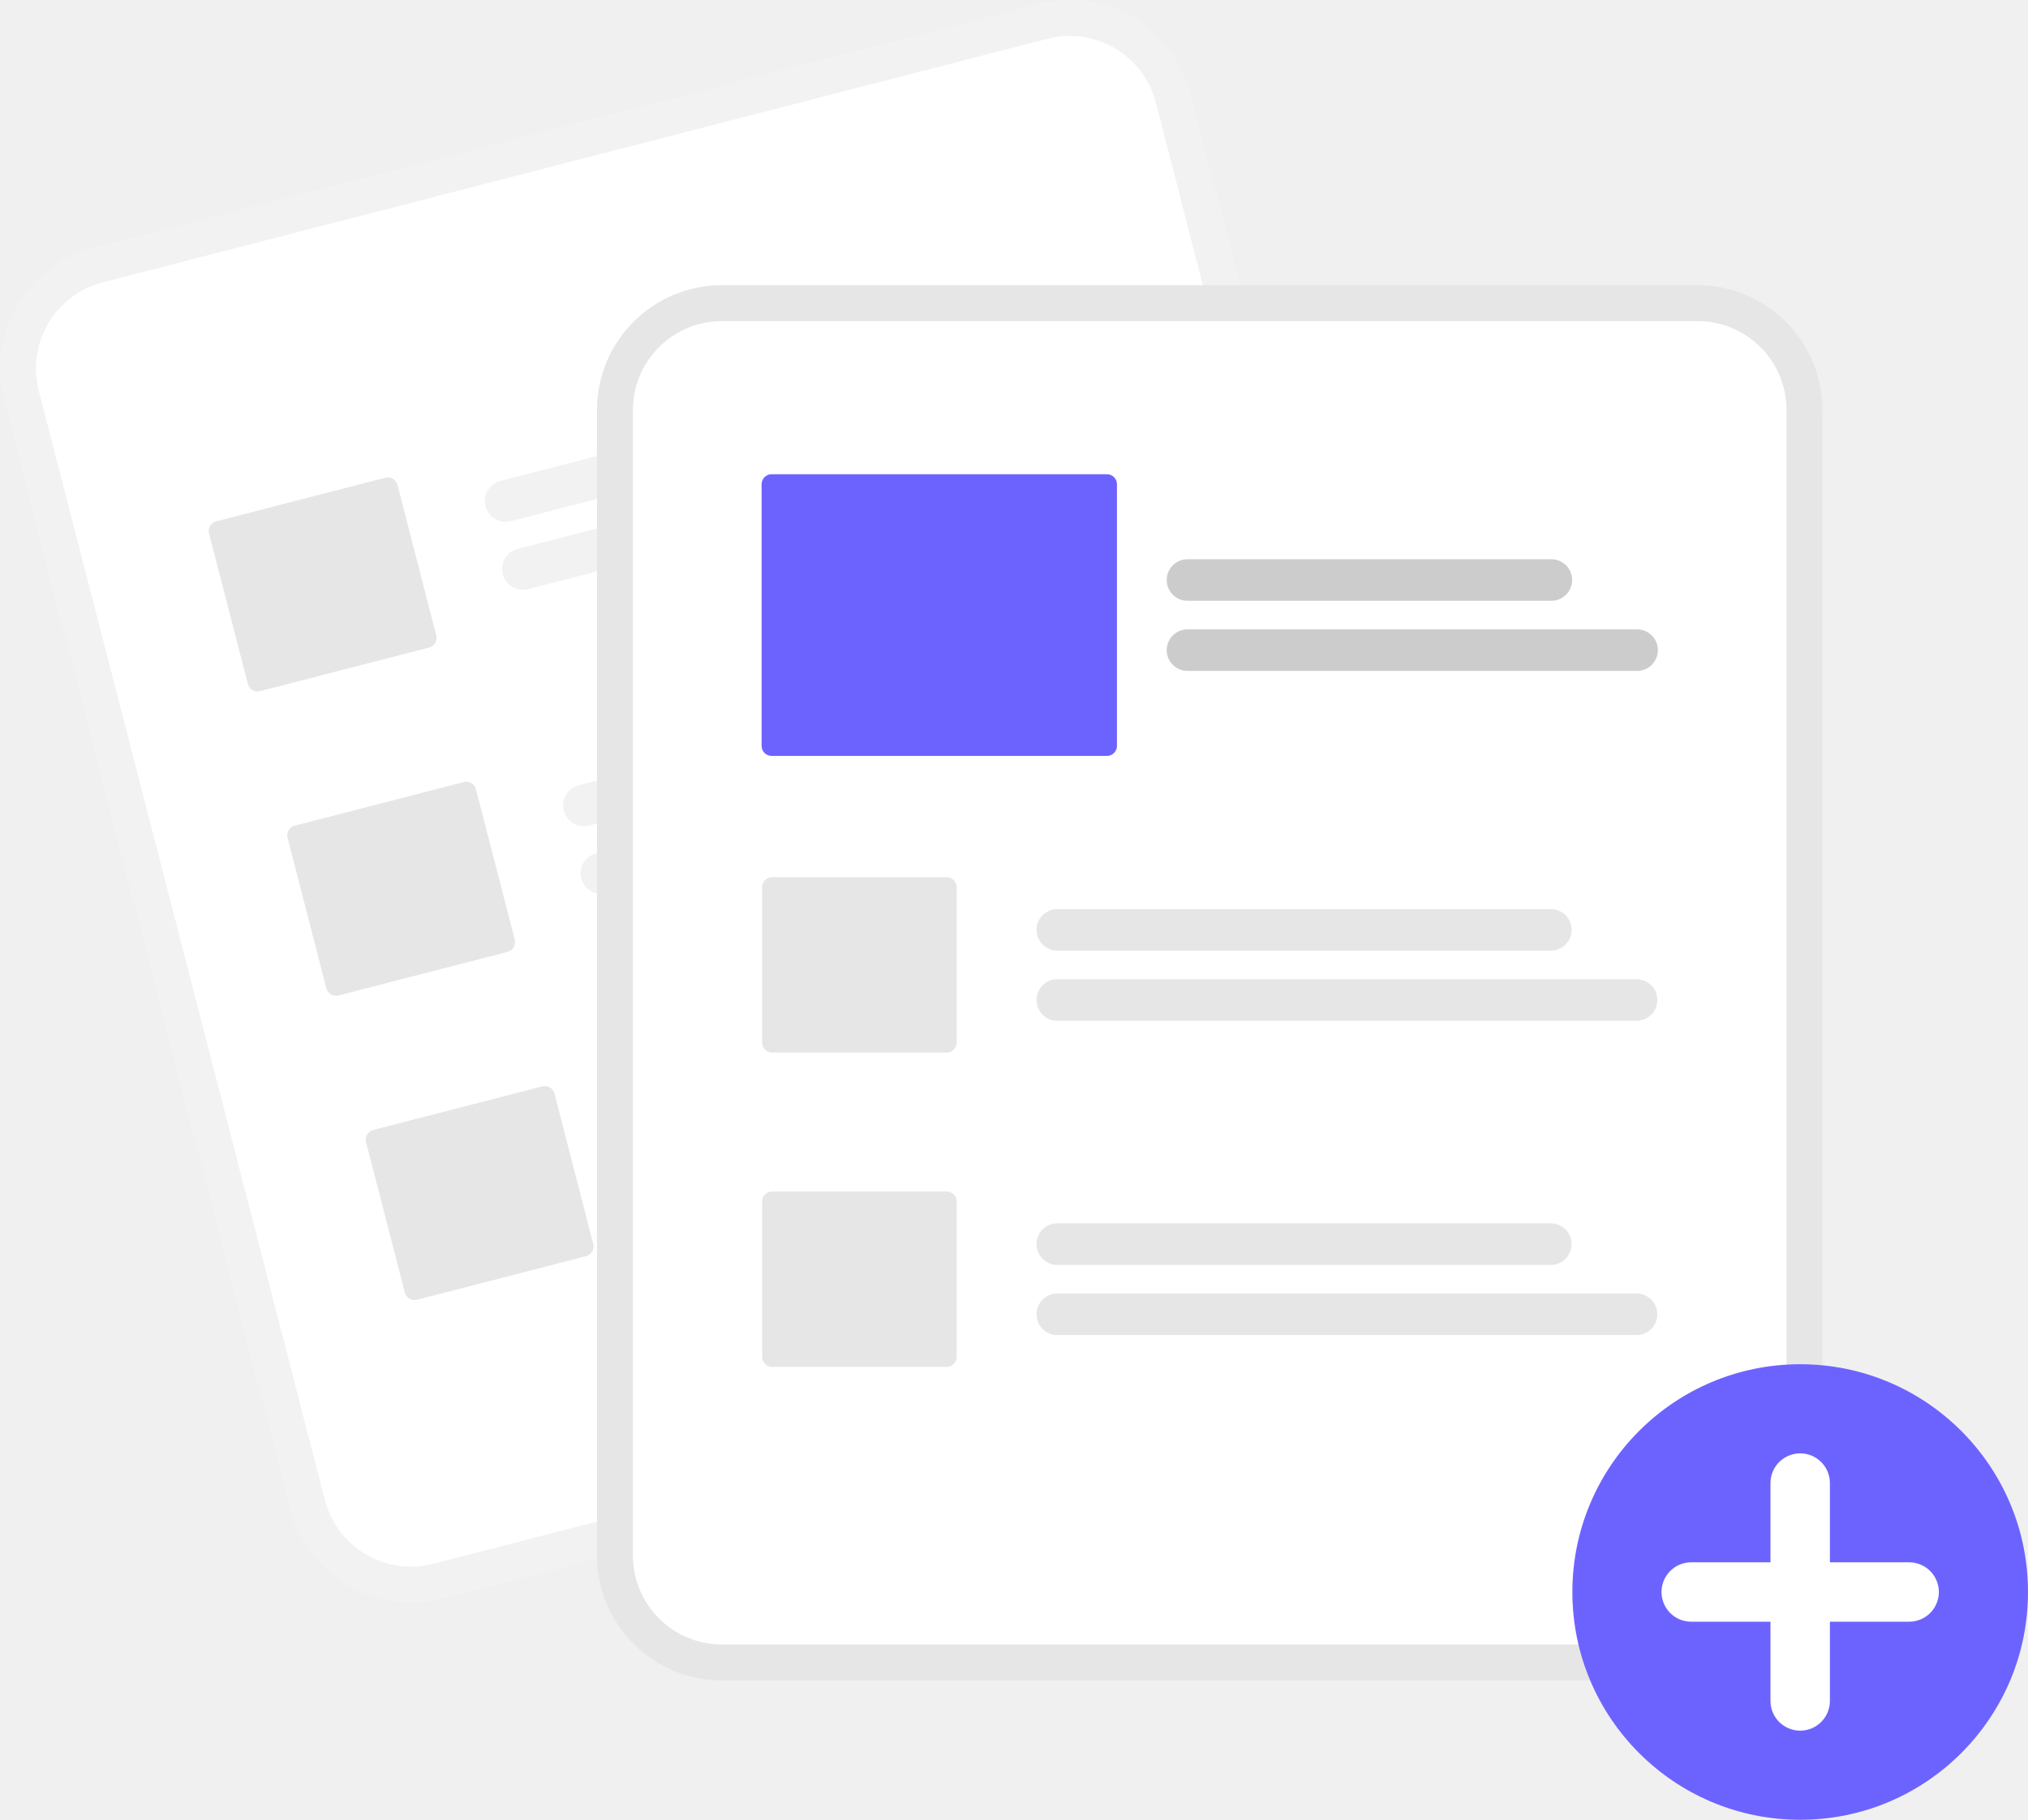
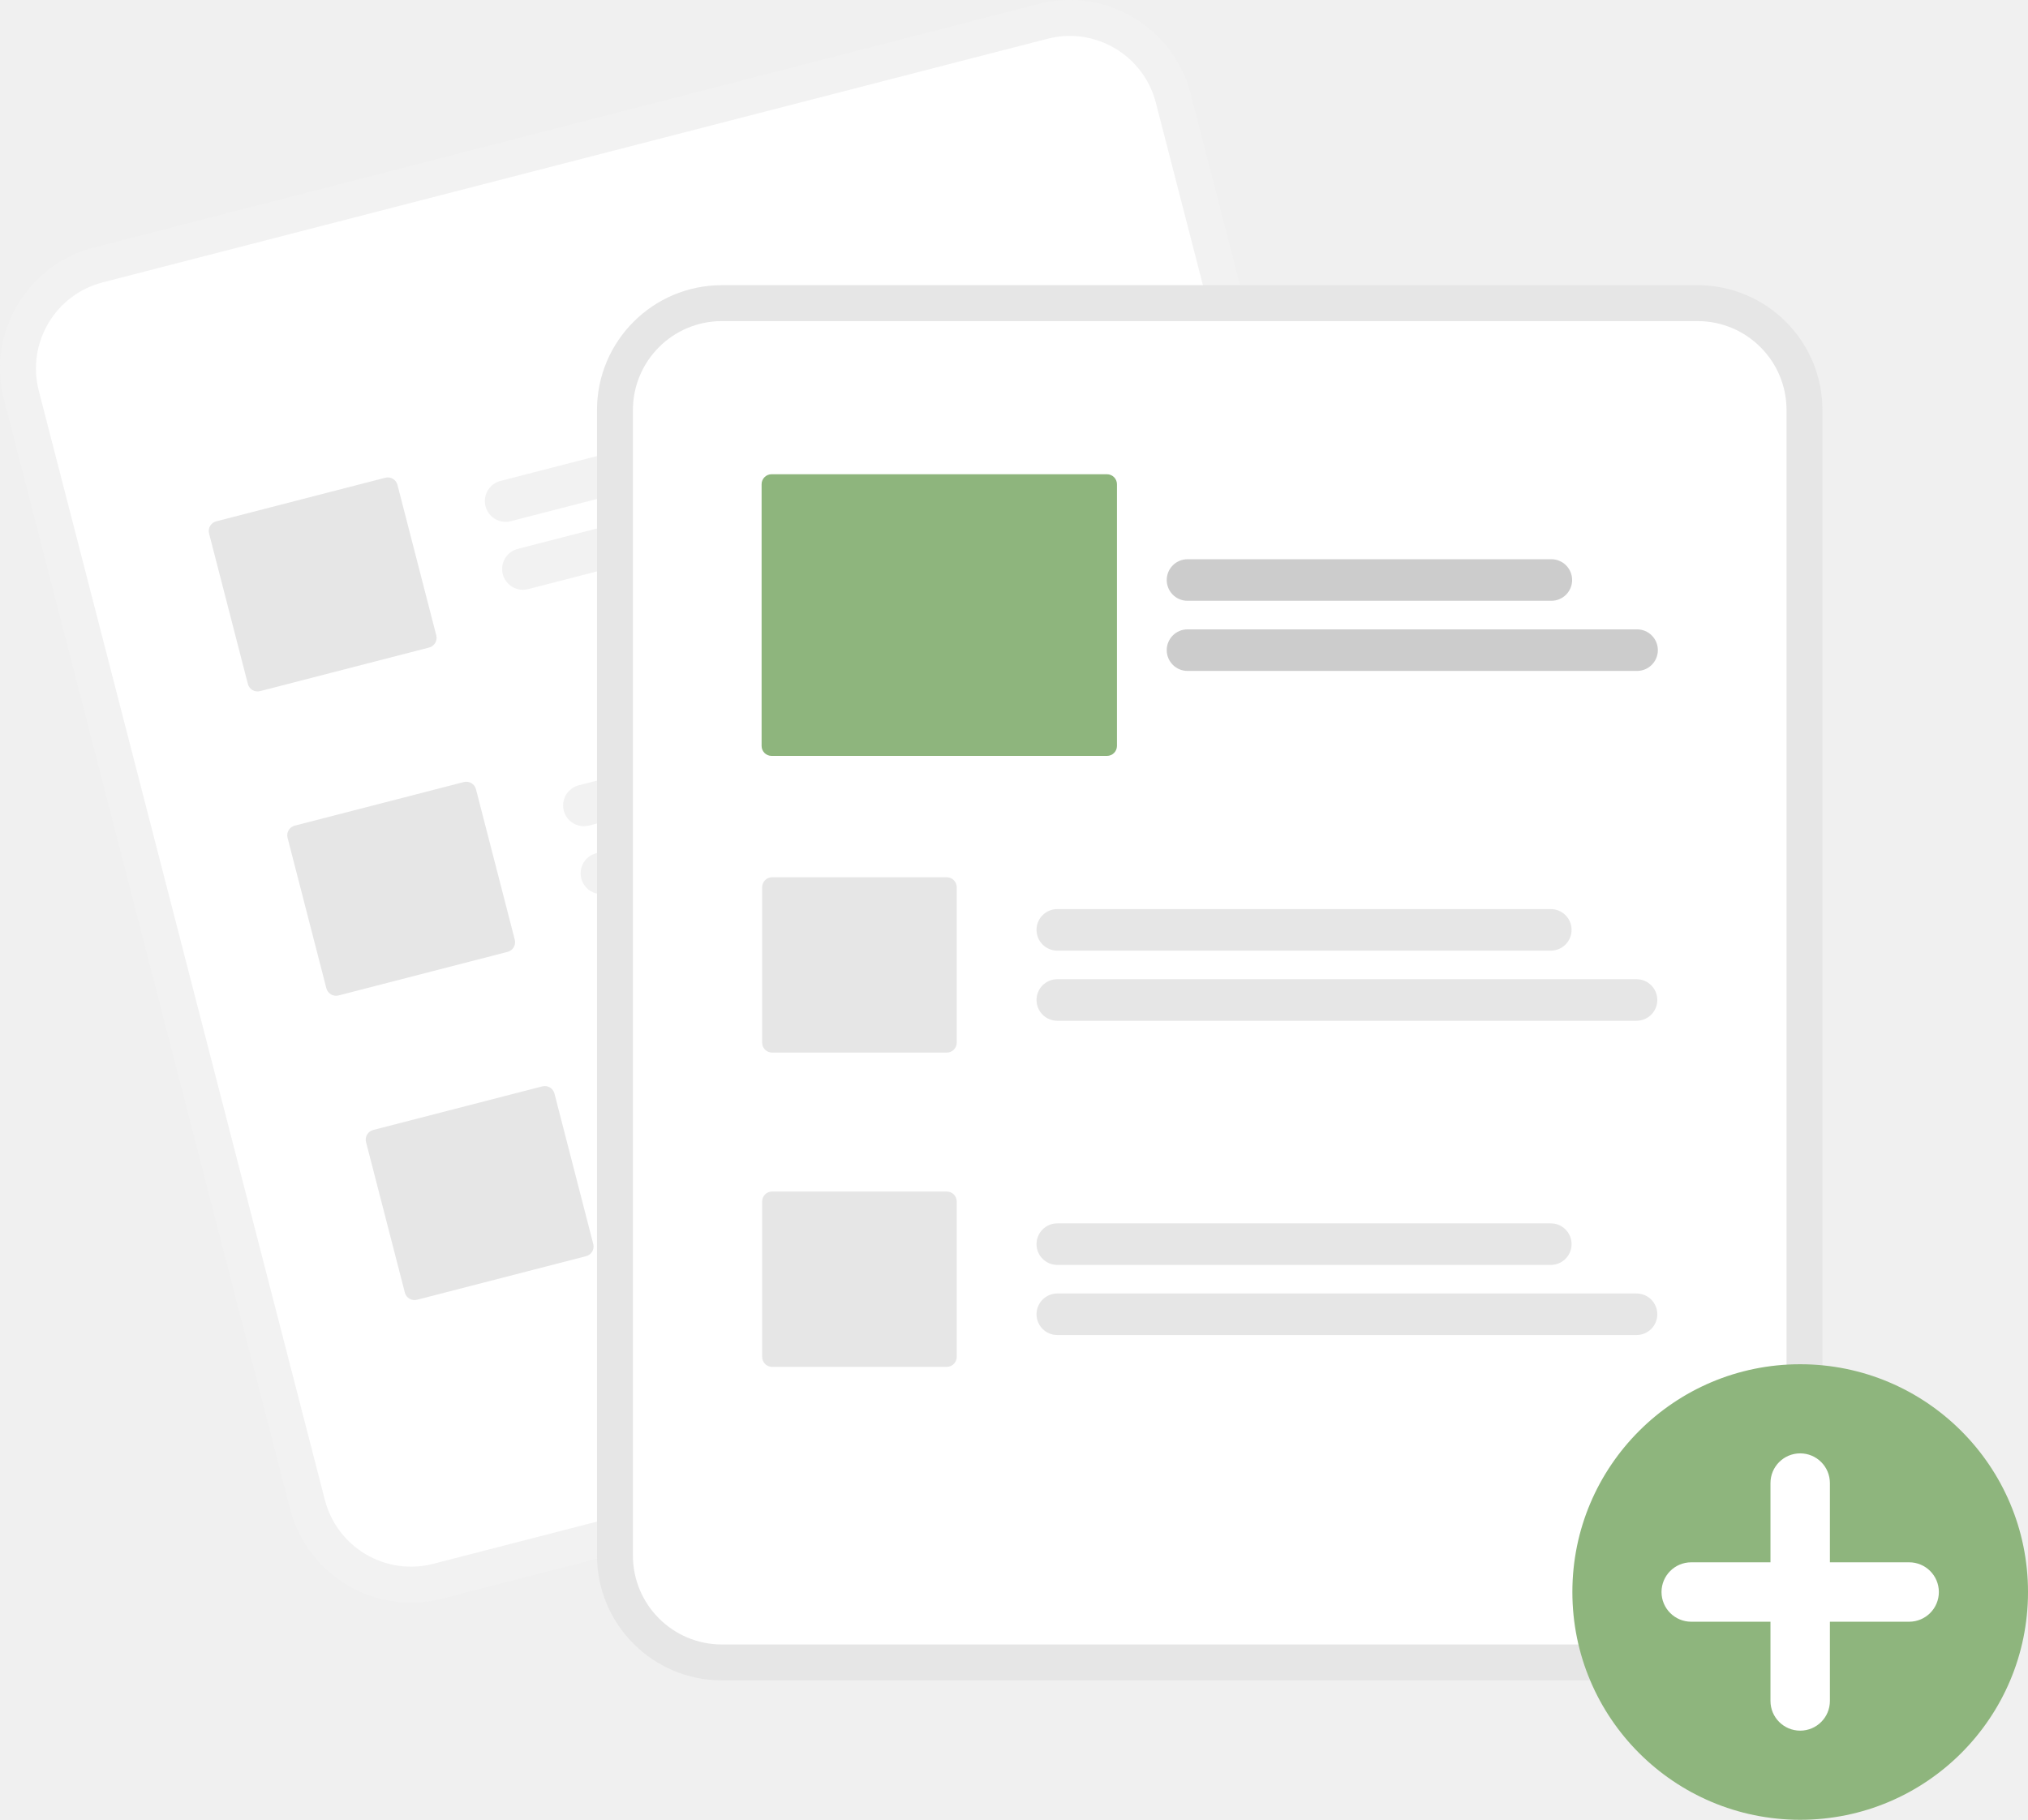
<svg xmlns="http://www.w3.org/2000/svg" data-name="Layer 1" width="782.044" height="701.88" viewBox="0 0 782.044 701.88">
  <path d="M609.488,100.59l-25.446,6.562L270.537,187.999,245.091,194.561A48.179,48.179,0,0,0,210.508,253.179L320.849,681.056a48.179,48.179,0,0,0,58.618,34.583l.066-.017,364.265-93.937.066-.017a48.179,48.179,0,0,0,34.583-58.618l-110.341-427.877A48.179,48.179,0,0,0,609.488,100.59Z" transform="translate(-208.9778 -99.05999)" fill="#f2f2f2" />
  <path d="M612.948,114.005l-30.139,7.772L278.69,200.204l-30.139,7.772a34.309,34.309,0,0,0-24.628,41.743l110.341,427.877a34.309,34.309,0,0,0,41.743,24.627l.066-.017,364.265-93.937.066-.017a34.309,34.309,0,0,0,24.627-41.743l-110.341-427.877A34.309,34.309,0,0,0,612.948,114.005Z" transform="translate(-208.9778 -99.05999)" fill="#fff" />
  <path d="M590.19,252.563,405.917,300.084a8.014,8.014,0,0,1-4.002-15.52l184.273-47.52A8.014,8.014,0,0,1,590.19,252.563Z" transform="translate(-208.9778 -99.05999)" fill="#f2f2f2" />
  <path d="M628.955,270.499,412.671,326.274a8.014,8.014,0,1,1-4.002-15.52l216.284-55.775a8.014,8.014,0,0,1,4.002,15.52Z" transform="translate(-208.9778 -99.05999)" fill="#f2f2f2" />
  <path d="M620.458,369.937l-184.273,47.52a8.014,8.014,0,1,1-4.002-15.52l184.273-47.52a8.014,8.014,0,1,1,4.002,15.52Z" transform="translate(-208.9778 -99.05999)" fill="#f2f2f2" />
  <path d="M659.223,387.873l-216.284,55.775a8.014,8.014,0,1,1-4.002-15.52l216.284-55.775a8.014,8.014,0,0,1,4.002,15.52Z" transform="translate(-208.9778 -99.05999)" fill="#f2f2f2" />
  <path d="M650.727,487.31l-184.273,47.52a8.014,8.014,0,0,1-4.002-15.52l184.273-47.52a8.014,8.014,0,0,1,4.002,15.52Z" transform="translate(-208.9778 -99.05999)" fill="#f2f2f2" />
  <path d="M689.492,505.246l-216.284,55.775a8.014,8.014,0,1,1-4.002-15.52l216.284-55.775a8.014,8.014,0,0,1,4.002,15.52Z" transform="translate(-208.9778 -99.05999)" fill="#f2f2f2" />
  <path d="M374.459,348.809l-65.212,16.817a3.847,3.847,0,0,1-4.681-2.761L289.596,304.816a3.847,3.847,0,0,1,2.761-4.681l65.212-16.817a3.847,3.847,0,0,1,4.681,2.761l14.969,58.048A3.847,3.847,0,0,1,374.459,348.809Z" transform="translate(-208.9778 -99.05999)" fill="#e6e6e6" />
  <path d="M404.727,466.182l-65.212,16.817a3.847,3.847,0,0,1-4.681-2.761l-14.969-58.048A3.847,3.847,0,0,1,322.626,417.509l65.212-16.817a3.847,3.847,0,0,1,4.681,2.761l14.969,58.048A3.847,3.847,0,0,1,404.727,466.182Z" transform="translate(-208.9778 -99.05999)" fill="#e6e6e6" />
  <path d="M434.995,583.556l-65.212,16.817a3.847,3.847,0,0,1-4.681-2.761l-14.969-58.048a3.847,3.847,0,0,1,2.761-4.681l65.212-16.817a3.847,3.847,0,0,1,4.681,2.761l14.969,58.048A3.847,3.847,0,0,1,434.995,583.556Z" transform="translate(-208.9778 -99.05999)" fill="#e6e6e6" />
  <path d="M863.636,209.052H487.318a48.179,48.179,0,0,0-48.125,48.125V699.053a48.179,48.179,0,0,0,48.125,48.125H863.636a48.179,48.179,0,0,0,48.125-48.125V257.177A48.179,48.179,0,0,0,863.636,209.052Z" transform="translate(-208.9778 -99.05999)" fill="#e6e6e6" />
  <path d="M863.637,222.906H487.318a34.309,34.309,0,0,0-34.271,34.271V699.053a34.309,34.309,0,0,0,34.271,34.271H863.637a34.309,34.309,0,0,0,34.271-34.271V257.177A34.309,34.309,0,0,0,863.637,222.906Z" transform="translate(-208.9778 -99.05999)" fill="#fff" />
-   <circle cx="694.194" cy="614.03" r="87.85" fill="#6c63ff" />
+   <circle cx="694.194" cy="614.03" r="87.85" fill="#8eb57d" />
  <path d="M945.187,701.631H914.631V671.074a11.459,11.459,0,0,0-22.918,0v30.557H861.156a11.459,11.459,0,0,0,0,22.918h30.557V755.105a11.459,11.459,0,1,0,22.918,0V724.548h30.557a11.459,11.459,0,0,0,0-22.918Z" transform="translate(-208.9778 -99.05999)" fill="#fff" />
  <path d="M807.001,465.716H616.699a8.014,8.014,0,1,1,0-16.028H807.001a8.014,8.014,0,0,1,0,16.028Z" transform="translate(-208.9778 -99.05999)" fill="#e6e6e6" />
  <path d="M840.059,492.763H616.699a8.014,8.014,0,1,1,0-16.028H840.059a8.014,8.014,0,1,1,0,16.028Z" transform="translate(-208.9778 -99.05999)" fill="#e6e6e6" />
  <path d="M807.001,586.929H616.699a8.014,8.014,0,1,1,0-16.028H807.001a8.014,8.014,0,0,1,0,16.028Z" transform="translate(-208.9778 -99.05999)" fill="#e6e6e6" />
  <path d="M840.059,613.977H616.699a8.014,8.014,0,1,1,0-16.028H840.059a8.014,8.014,0,1,1,0,16.028Z" transform="translate(-208.9778 -99.05999)" fill="#e6e6e6" />
  <path d="M574.07,505.042H506.724a3.847,3.847,0,0,1-3.843-3.843V441.252a3.847,3.847,0,0,1,3.843-3.843h67.346a3.847,3.847,0,0,1,3.843,3.843v59.947A3.847,3.847,0,0,1,574.07,505.042Z" transform="translate(-208.9778 -99.05999)" fill="#e6e6e6" />
  <path d="M574.07,626.255H506.724a3.847,3.847,0,0,1-3.843-3.843V562.465a3.847,3.847,0,0,1,3.843-3.843h67.346a3.847,3.847,0,0,1,3.843,3.843v59.947A3.847,3.847,0,0,1,574.07,626.255Z" transform="translate(-208.9778 -99.05999)" fill="#e6e6e6" />
  <path d="M807.212,330.781H666.91a8.014,8.014,0,0,1,0-16.028H807.212a8.014,8.014,0,0,1,0,16.028Z" transform="translate(-208.9778 -99.05999)" fill="#ccc" />
  <path d="M840.27,357.829H666.91a8.014,8.014,0,1,1,0-16.028h173.36a8.014,8.014,0,0,1,0,16.028Z" transform="translate(-208.9778 -99.05999)" fill="#ccc" />
-   <path d="M635.859,390.607H506.513a3.847,3.847,0,0,1-3.843-3.843V285.817a3.847,3.847,0,0,1,3.843-3.843H635.859a3.847,3.847,0,0,1,3.843,3.843V386.764A3.847,3.847,0,0,1,635.859,390.607Z" transform="translate(-208.9778 -99.05999)" fill="#6c63ff" />
+   <path d="M635.859,390.607H506.513a3.847,3.847,0,0,1-3.843-3.843V285.817a3.847,3.847,0,0,1,3.843-3.843H635.859a3.847,3.847,0,0,1,3.843,3.843V386.764A3.847,3.847,0,0,1,635.859,390.607Z" transform="translate(-208.9778 -99.05999)" fill="#8eb57d" />
</svg>
